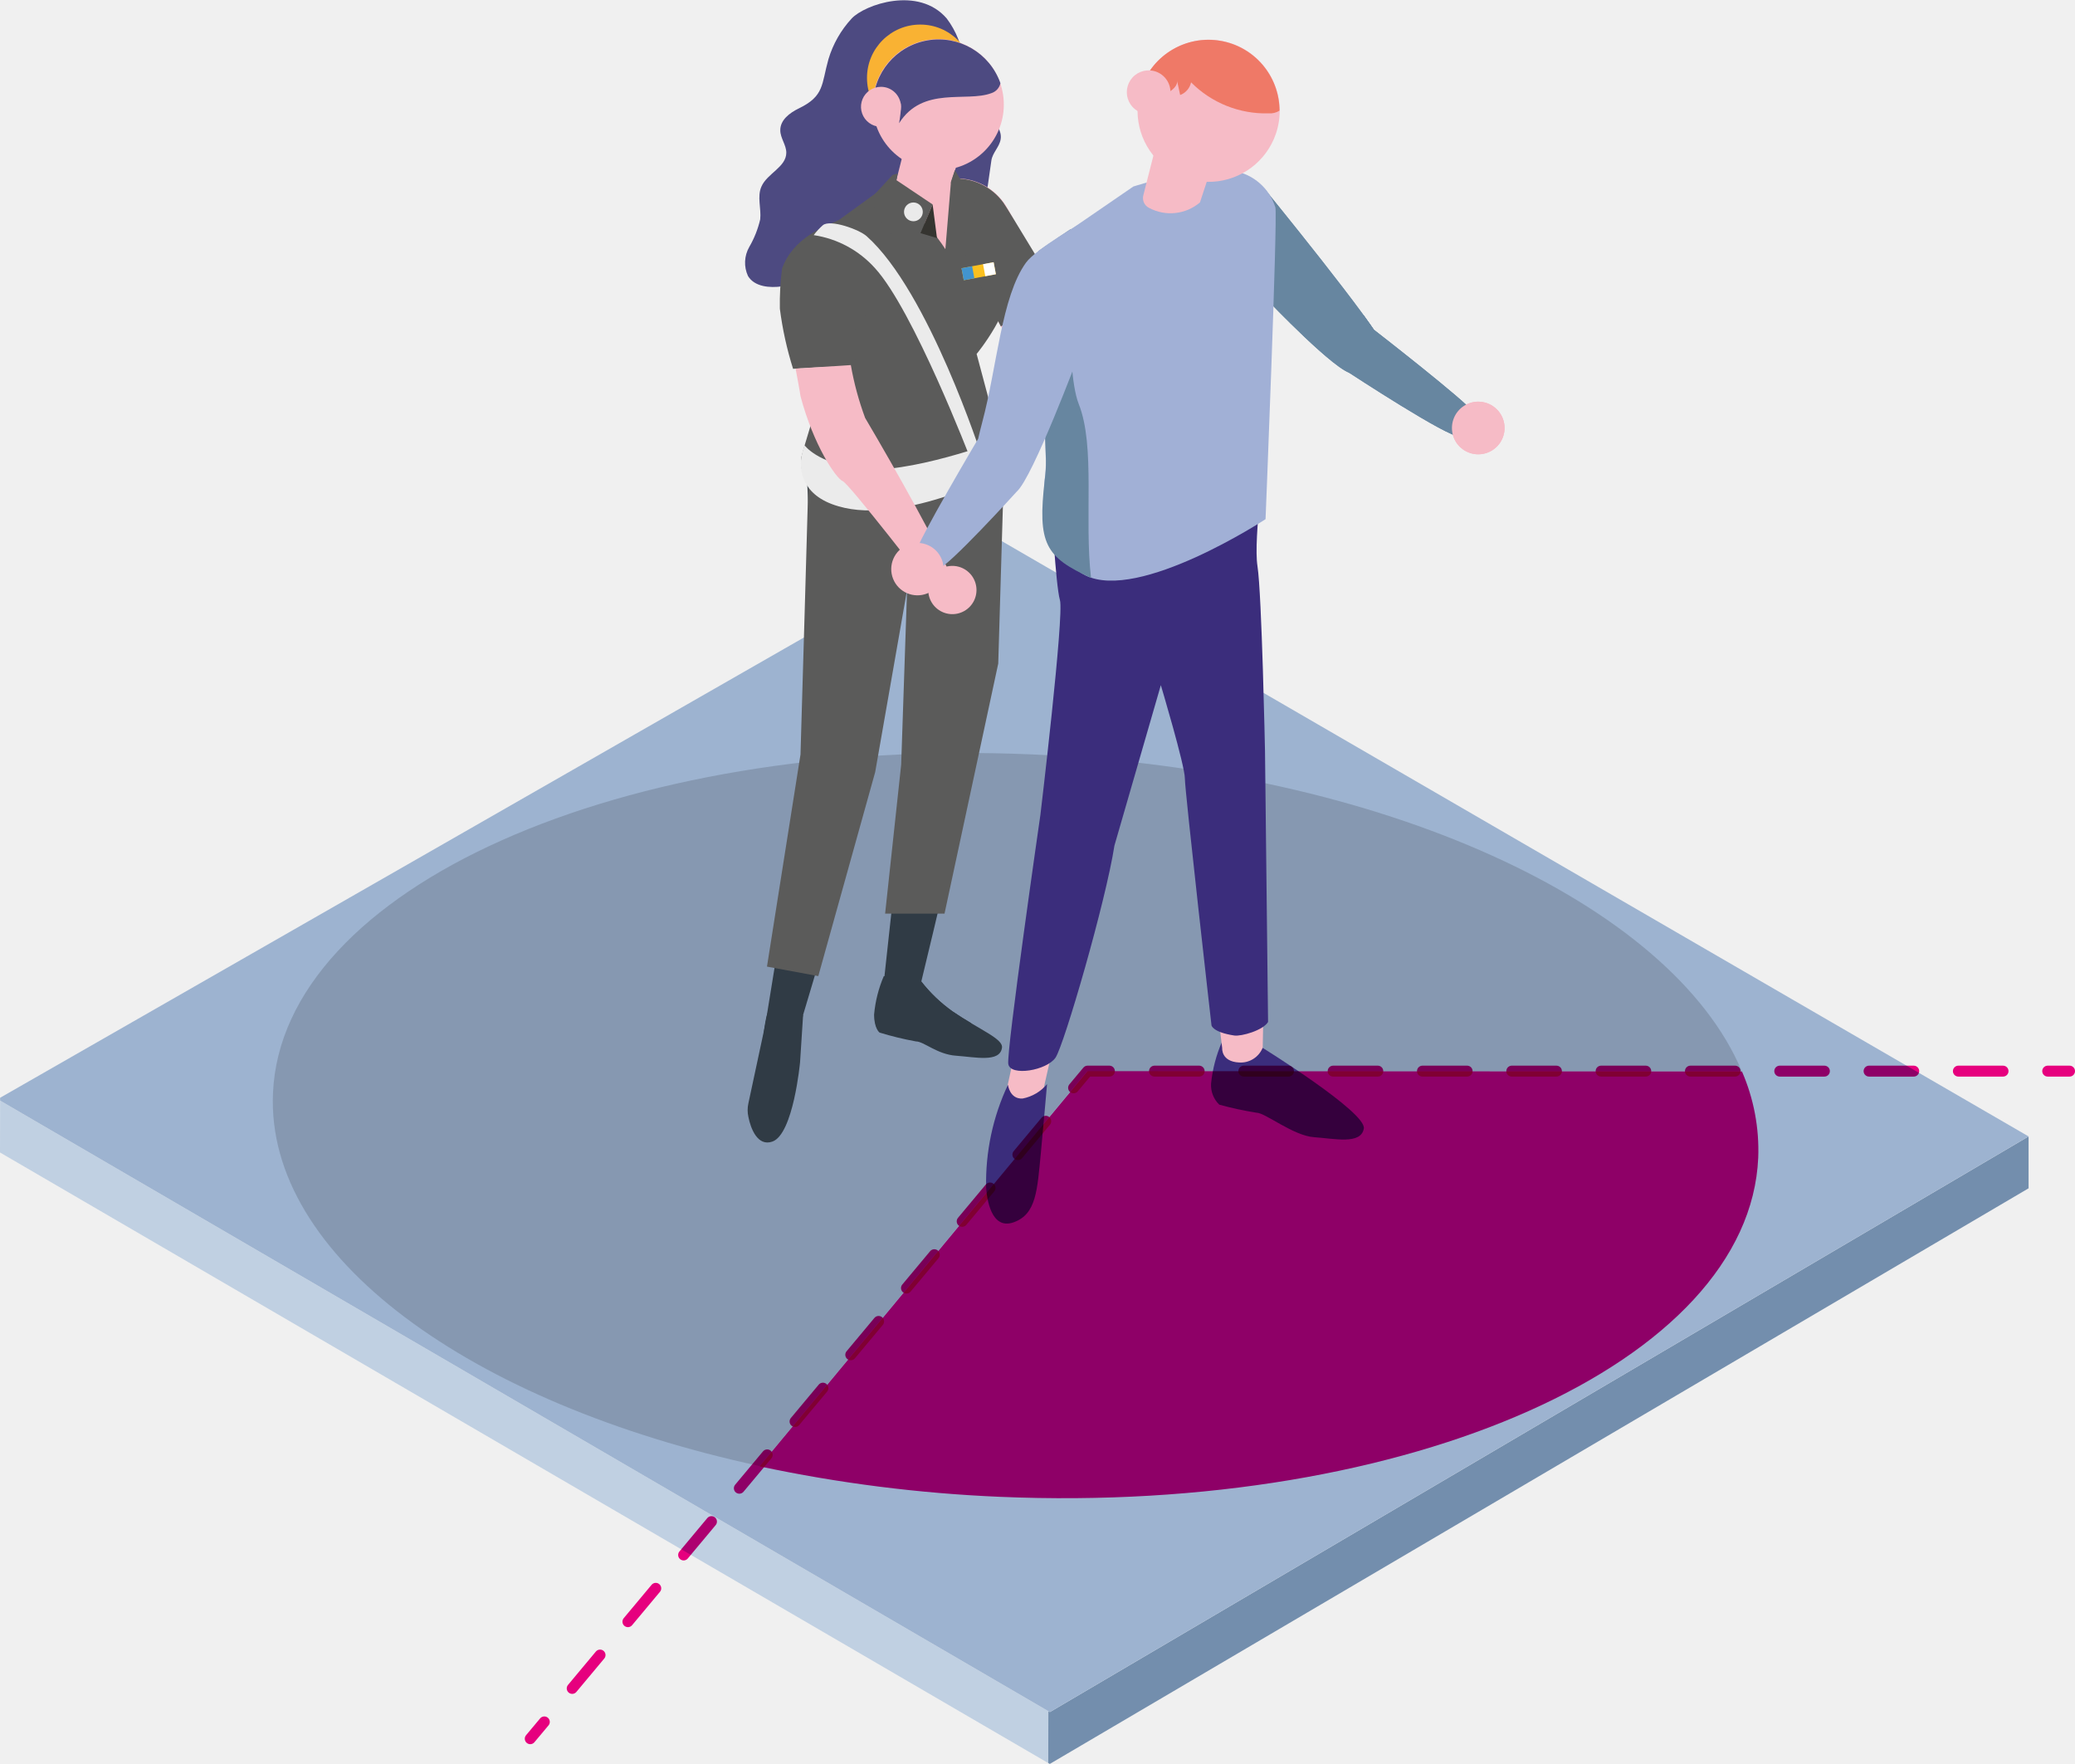
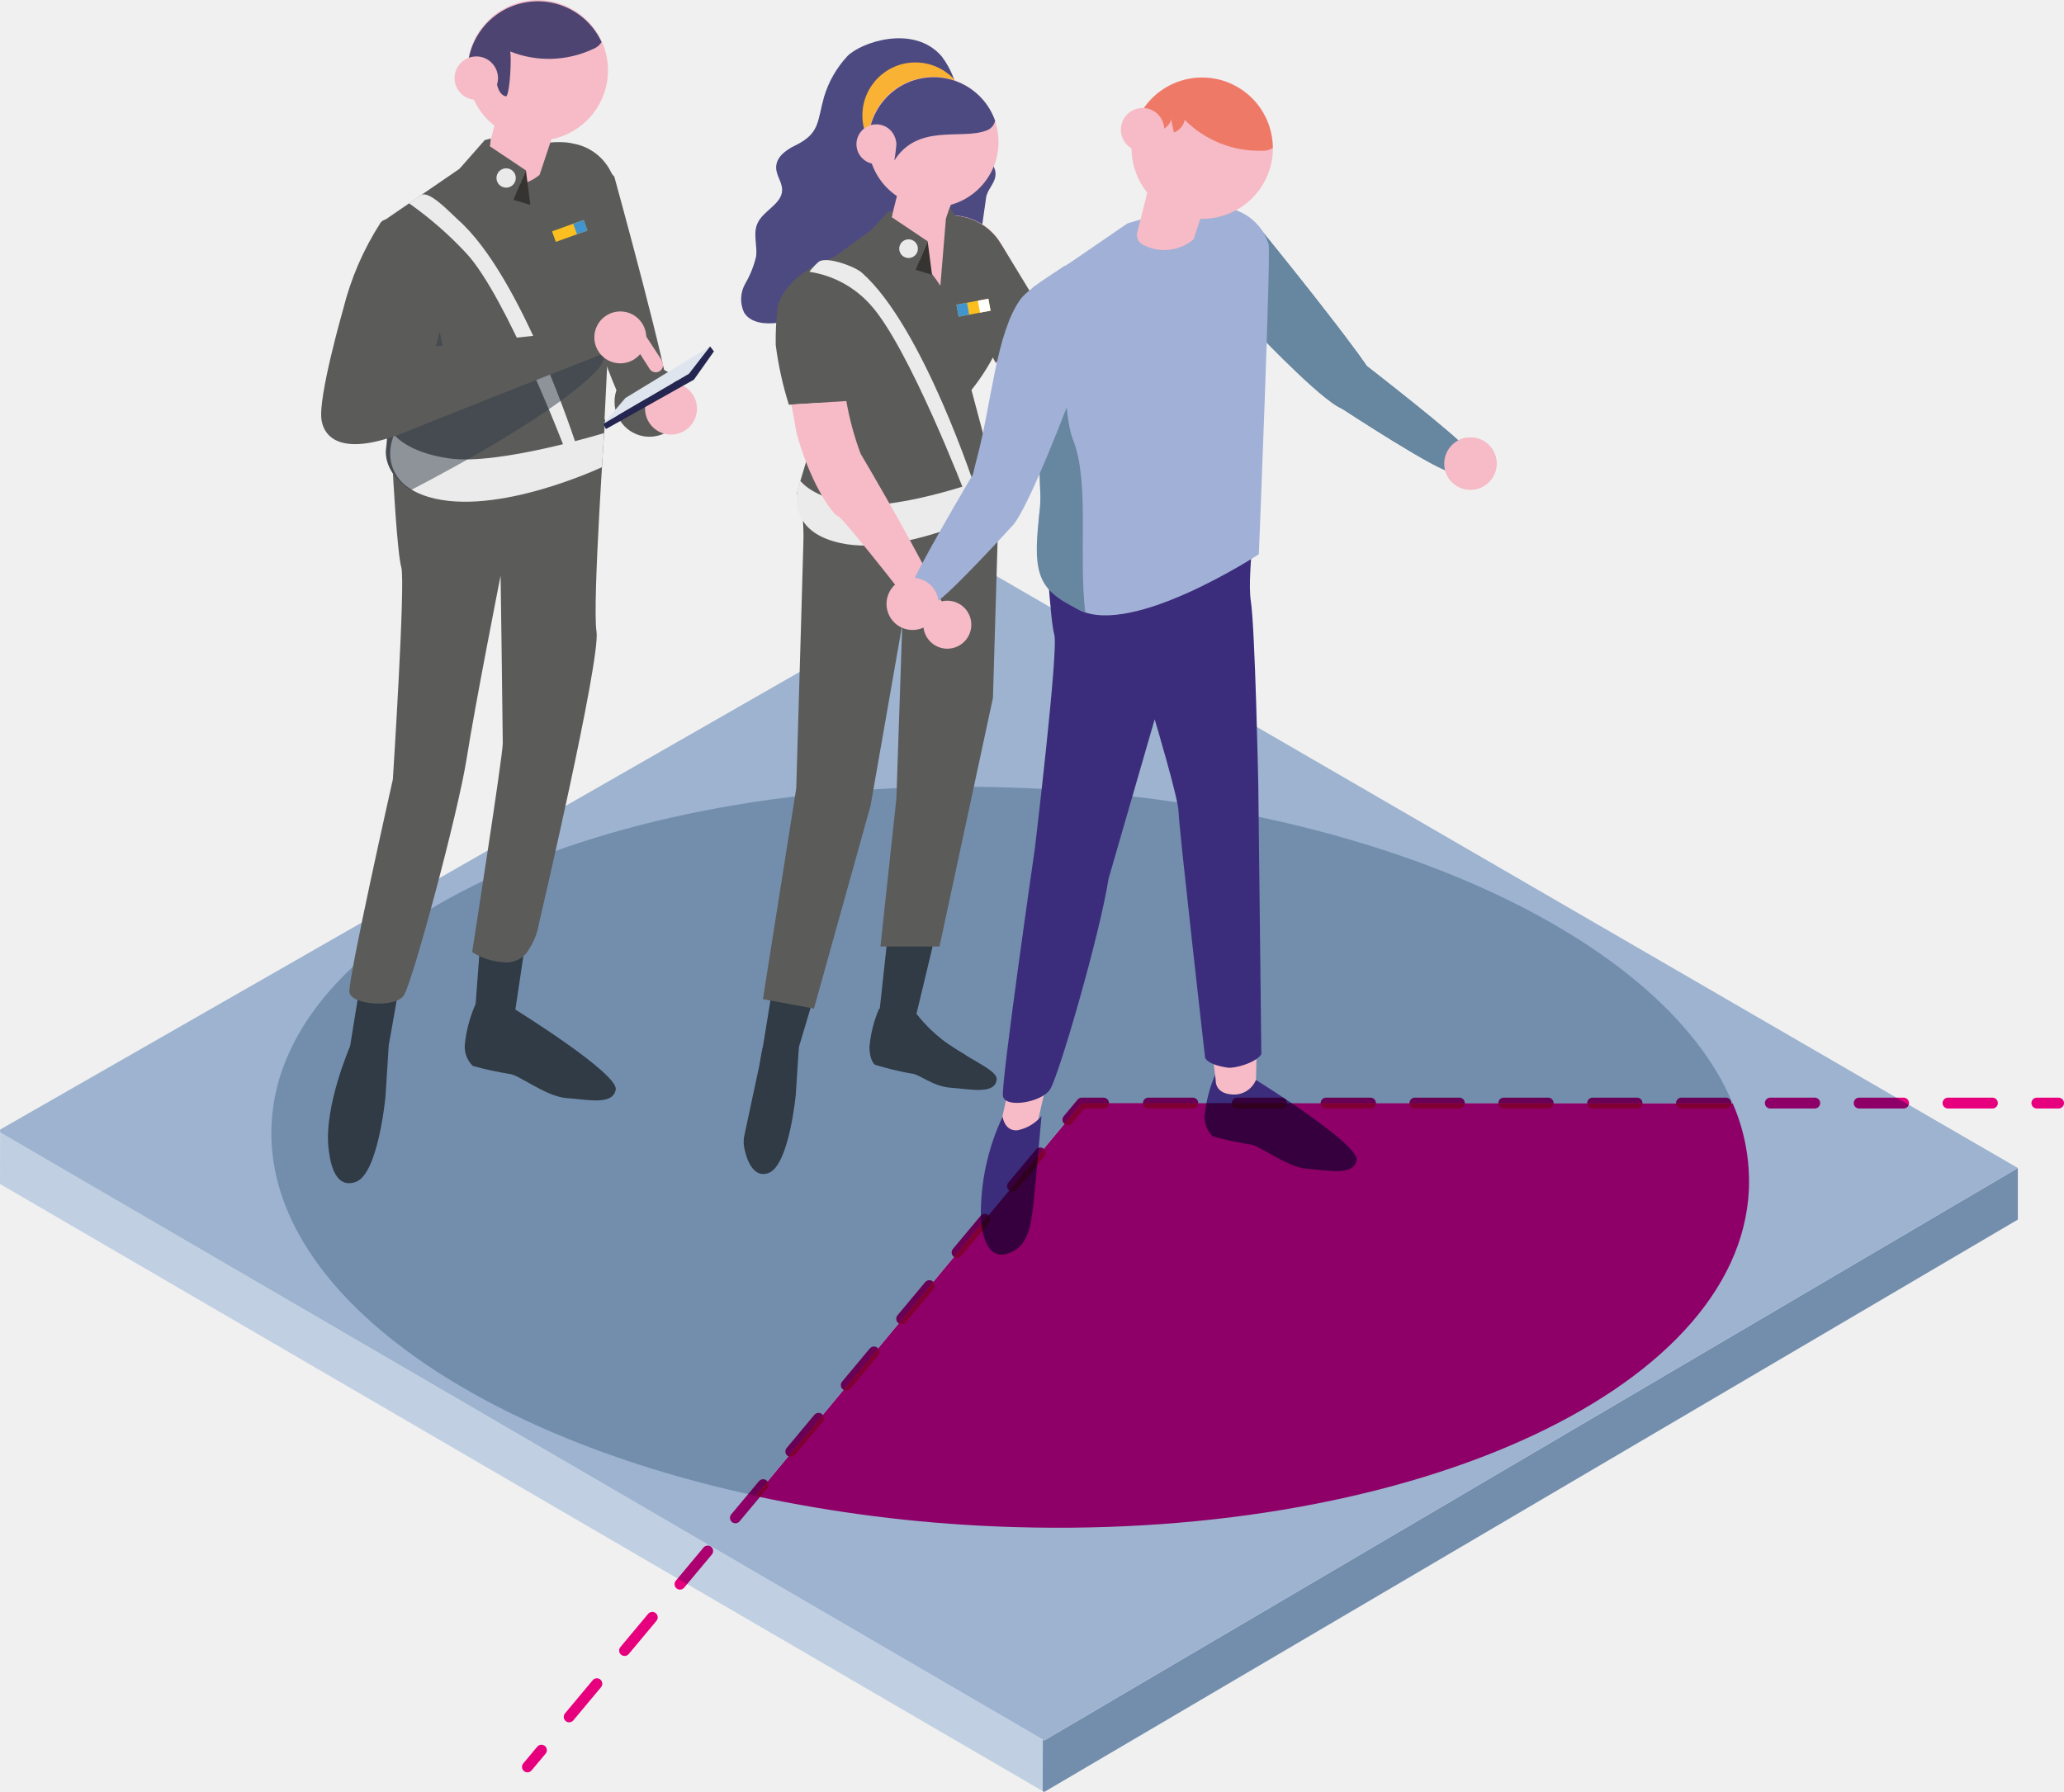
- <svg xmlns="http://www.w3.org/2000/svg" viewBox="0 0 190.03 161.52">
+ <svg xmlns="http://www.w3.org/2000/svg" viewBox="0 0 190.03 165.02">
  <defs>
-     <style>.cls-1{isolation:isolate;}.cls-2{fill:#c0d0e2;}.cls-3{fill:#738ead;}.cls-4{fill:#9db3d0;}.cls-5{fill:#6786a0;}.cls-6{fill:#d9d9d9;}.cls-21,.cls-22,.cls-6{mix-blend-mode:multiply;}.cls-7{fill:#4d4a81;}.cls-8{fill:#f9b233;}.cls-9{fill:#f6bbc6;}.cls-10{fill:#303b45;}.cls-11{fill:#5b5b5a;}.cls-12{fill:#353430;}.cls-13{fill:#eaeaea;}.cls-14,.cls-15,.cls-16,.cls-23,.cls-24,.cls-25{fill:none;}.cls-14{stroke:#fbc01f;}.cls-14,.cls-15,.cls-16{stroke-miterlimit:10;stroke-width:1.12px;}.cls-15{stroke:#4294ce;}.cls-16{stroke:#fff;}.cls-17{fill:#ebebeb;}.cls-18{fill:#3b2d7c;}.cls-19{fill:#a1b0d6;}.cls-20{fill:#ef7967;}.cls-21{fill:#e6007e;}.cls-23,.cls-24,.cls-25{stroke:#e6007e;stroke-linecap:round;stroke-linejoin:round;}.cls-24{stroke-dasharray:4.09 4.09;}.cls-25{stroke-dasharray:3.98 3.98;}</style>
+     <style>.a{isolation:isolate;}.b{fill:#c0d0e2;}.c{fill:#738ead;}.d{fill:#9db3d0;}.e{fill:#6786a0;}.f{fill:#4d4a81;}.g{fill:#f9b233;}.h{fill:#f6bbc6;}.ab,.i{fill:#303b45;}.j{fill:#5b5b5a;}.k{fill:#353430;}.l{fill:#eaeaea;}.ac,.ad,.m,.n,.o,.v,.w,.x{fill:none;}.ac,.m{stroke:#fbc01f;}.ac,.ad,.m,.n,.o{stroke-miterlimit:10;}.m,.n,.o{stroke-width:1.12px;}.ad,.n{stroke:#4294ce;}.o{stroke:#fff;}.p{fill:#ebebeb;}.q{fill:#3b2d7c;}.r{fill:#a1b0d6;}.s{fill:#ef7967;}.t{fill:#e6007e;}.t,.u{mix-blend-mode:multiply;}.v,.w,.x{stroke:#e6007e;stroke-linecap:round;stroke-linejoin:round;}.w{stroke-dasharray:4.09 4.09;}.x{stroke-dasharray:3.98 3.98;}.y{fill:#4d4471;}.z{fill:#dfe5ee;}.aa{fill:#242550;}.ab{opacity:0.5;}.ac,.ad{stroke-width:1.03px;}</style>
  </defs>
-   <g class="cls-1">
-     <g id="Livello_1" data-name="Livello 1">
-       <polygon class="cls-2" points="96.01 156.69 96 161.44 0 105.53 0.01 100.78 96.01 156.69" />
-       <polygon class="cls-3" points="185.78 104.06 185.78 108.81 96.14 161.52 96 161.44 96.01 156.69 96.15 156.77 185.78 104.06" />
-       <polygon class="cls-4" points="96.01 156.69 0.01 100.78 0.01 100.52 90.4 48.77 185.78 104.06 96.15 156.77 96.01 156.69" />
+   <g class="a">
+     <polygon class="b" points="96.01 160.19 96 164.94 0 109.03 0.01 104.28 96.01 160.19" />
+     <polygon class="c" points="185.78 107.56 185.78 112.31 96.14 165.02 96 164.94 96.01 160.19 96.15 160.27 185.78 107.56" />
+     <polygon class="d" points="96.01 160.19 0.01 104.28 0.01 104.02 90.4 52.27 185.78 107.56 96.15 160.27 96.01 160.19" />
+     <path class="e" d="M119.28,20.52l2.65,1.4s10.51,12.87,10.93,14.42-1.43,2.59-2.8,2.59-7.77-6.71-7.77-6.71Z" transform="translate(-6.21 -1.23)" />
+     <path class="c" d="M165.72,102.81c-6.42-15.31-32.87-27.64-65-29C63.12,72.17,32,86.08,31.21,104.84c-.64,14.91,18,28.4,44.56,34.13l30-36.16Z" transform="translate(-6.21 -1.23)" />
+     <path class="f" d="M96.47,15.29c-2.18-1.48-1.72-2.51-2-4.87a7.89,7.89,0,0,0-1.56-4c-2.58-3-7.49-1.28-8.7,0a9.51,9.51,0,0,0-2.13,3.73c-.65,2.29-.35,3.37-2.72,4.51-.82.4-1.7,1.05-1.69,2,0,.72.55,1.34.55,2.05,0,1.32-1.76,1.9-2.28,3.11-.41.93,0,2-.11,3a9.18,9.18,0,0,1-1,2.52A2.9,2.9,0,0,0,74.71,30c.6,1,2,1.11,3.13.95s2.37-.46,3.41,0c.84.41,1.38,1.28,2.22,1.68a3.37,3.37,0,0,0,3.37-.57l.23-.2a3.12,3.12,0,0,0,2.65.57c.89-.28,1.56-1.06,2.45-1.33,1.1-.35,1.27-1.86,2.37-1.54S96.81,20.73,97,19.43c.1-.71.74-1.24.85-1.95C98,16.58,97.22,15.8,96.47,15.29Z" transform="translate(-6.21 -1.23)" />
+     <circle class="g" cx="84.28" cy="10.63" r="4.88" />
+     <path class="h" d="M117.75,35.11c.43,0-2.25,1.32-7,3.75-3.91,2-6.72,2.66-8.78,1.84s-8.77-15.62-8.77-15.62l.14-4a5.35,5.35,0,0,1,4.8,2.2C100,25.9,104,36.83,104,36.83l11.55-2.4Z" transform="translate(-6.21 -1.23)" />
+     <path class="i" d="M87.15,94.11a11.55,11.55,0,0,0-.89,3.52c0,1.29.5,1.65.5,1.65a29.12,29.12,0,0,0,3.33.81c.73,0,1.94,1.19,3.68,1.31s4,.65,4.2-.72c.14-.83-2-1.62-4.51-3.33a13.63,13.63,0,0,1-2.88-2.75Z" transform="translate(-6.21 -1.23)" />
+     <path class="i" d="M76.47,97.72s.14,1.24,1.23,1.17a3.56,3.56,0,0,0,2.06-1.23L79.48,102s-.61,6.58-2.53,7.26c-1.37.49-2-1.23-2.2-2.25a2.82,2.82,0,0,1,0-1.26Z" transform="translate(-6.21 -1.23)" />
+     <path class="i" d="M80.12,75s1.09-16.84.72-18.11-.72-8.15-.72-8.15L95.33,43.1,97.24,45s-.1,15,.27,17.32-6.93,32.3-6.93,32.3a2,2,0,0,1-2,1.25c-1.53-.07-1.43-1.2-1.43-1.2S89.54,73,89.54,71.89s-.18-14.3-.18-14.3-2.18,10.86-2.9,15.57-6.7,24.5-6.7,24.5-.41,1.85-1.78,2-1.65-1.3-1.65-1.3Z" transform="translate(-6.21 -1.23)" />
+     <path class="j" d="M97.63,65.49l-4.92,22.9-5.44,0,1.47-13.64.54-16L86.36,75.43,81.15,94.11l-4.7-.87,3.07-19.42s.77-26,.77-27.14,1,.18,1,.18l15-2.74,1.85,4.13Z" transform="translate(-6.21 -1.23)" />
+     <path class="i" d="M87.64,94.18l2.94.42a13.63,13.63,0,0,0,2.88,2.75c.59.4,1.16.75,1.69,1.07a.76.76,0,0,1,0,.15c0,.38-.52.53-.9.56a13.53,13.53,0,0,1-5.46-1.19,2.91,2.91,0,0,1-1.23-.71A2.13,2.13,0,0,1,87.15,96,2.51,2.51,0,0,1,87.64,94.18Z" transform="translate(-6.21 -1.23)" />
+     <path class="i" d="M78.92,100.86a20.81,20.81,0,0,1-.83,2.57c-.13.32-.32.67-.65.75a.83.83,0,0,1-.79-.32,2.52,2.52,0,0,1-.48-1.37,13.69,13.69,0,0,1,.17-4.38c.13-.66.4-1.41,1-1.63a2.14,2.14,0,0,1,1.65.41,1.74,1.74,0,0,1,.67.56c.15.31,0,.62-.1.94C79.37,99.21,79.14,100,78.92,100.86Z" transform="translate(-6.21 -1.23)" />
+     <path class="j" d="M87,22s5.1-1.24,7.56-.62a4.46,4.46,0,0,1,3.5,3.08c0,.14.81,4,.85,5.28.09,3.39-3.26,7.4-3.26,7.4l2.85,10.68S86,52.62,83,51.09c-3.26-1.63-3.53-3.48-3.42-4.38.06-.54,2.14-7,2.13-7.52L80,29.93a5.88,5.88,0,0,1,2.44-4.62Z" transform="translate(-6.21 -1.23)" />
+     <path class="h" d="M119.17,34.62A2.22,2.22,0,1,1,117,32.4,2.21,2.21,0,0,1,119.17,34.62Z" transform="translate(-6.21 -1.23)" />
+     <path class="j" d="M78.84,38.5A31.63,31.63,0,0,1,77.63,33a25.41,25.41,0,0,1,.2-3.68c1-2.76,3.71-3.85,5.87-4.7,2.31-.91,7.89,2.12,7.89,2.12.6,1.44-7,7.61-7,7.61l-.1,3.82Z" transform="translate(-6.21 -1.23)" />
+     <path class="j" d="M72.64,61a1.52,1.52,0,0,1-.15-.17A1.52,1.52,0,0,0,72.64,61Z" transform="translate(-6.21 -1.23)" />
+     <path class="j" d="M93.31,21.1a5.35,5.35,0,0,1,4.8,2.2c.36.49,5,8.21,5,8.21l-5.24,3.11-.2-.38c-2.27-4.3-4.48-9.16-4.48-9.16Z" transform="translate(-6.21 -1.23)" />
+     <path class="h" d="M88.78,22s-2.2.61-2.4,1.13,1.43-.5,3.17.78a15.88,15.88,0,0,1,3.24,3.64s1.63-1,1.57-4.37S88.78,22,88.78,22Z" transform="translate(-6.21 -1.23)" />
+     <path class="h" d="M94.69,17.18l-2,6.17h0a3.85,3.85,0,0,1-4.3.44h0a1,1,0,0,1-.47-1.07l1.52-6Z" transform="translate(-6.21 -1.23)" />
+     <polygon class="j" points="85.41 22.22 84.45 24.54 81.32 24.97 79.64 21.8 81.74 19.52 82.21 19.39 82.1 20 85.41 22.22" />
+     <polygon class="k" points="85.81 25.3 84.3 24.85 85.41 22.22 85.81 25.3" />
+     <polygon class="j" points="86.5 27.27 89.72 22.92 87.45 19.07 87.09 20.14 86.5 27.27" />
+     <circle class="l" cx="83.65" cy="22.9" r="0.86" />
+     <line class="m" x1="88.16" y1="28.61" x2="91.1" y2="28.06" />
+     <line class="n" x1="88.16" y1="28.61" x2="89.13" y2="28.43" />
+     <line class="o" x1="90.13" y1="28.24" x2="91.1" y2="28.06" />
+     <path class="p" d="M97.78,45.06l.74,2.76S89,52.87,83,51.09c-3.5-1-3.53-3.48-3.42-4.38a5.93,5.93,0,0,1,.32-1.2s1.12,1.61,5,2.14C89.23,48.26,97.78,45.06,97.78,45.06Z" transform="translate(-6.21 -1.23)" />
+     <path class="p" d="M95.13,46.85l1-.29S91.26,31.4,85.57,26.35c-.67-.6-3.32-1.56-4-1a5.88,5.88,0,0,0-.84.91,9.41,9.41,0,0,1,5.59,3C89.86,33.1,95.13,46.85,95.13,46.85Z" transform="translate(-6.21 -1.23)" />
+     <path class="h" d="M84.13,38.16A27.61,27.61,0,0,0,85.44,43c2.76,4.67,6.89,12,8,14.86.49,1.36-1.92.92-1.92.92s-7.53-9.75-8.14-10S80.7,45.48,79.52,41c0-.13-.45-2.52-.45-2.52Z" transform="translate(-6.21 -1.23)" />
+     <path class="h" d="M95.09,57.3A2.21,2.21,0,1,1,92,57.07,2.21,2.21,0,0,1,95.09,57.3Z" transform="translate(-6.21 -1.23)" />
+     <path class="h" d="M98.14,14.31a6,6,0,1,1-6-6A6,6,0,0,1,98.14,14.31Z" transform="translate(-6.21 -1.23)" />
+     <path class="f" d="M97,13.26a1.23,1.23,0,0,0,.83-.91,6,6,0,0,0-11.66,2,6.83,6.83,0,0,0,.06.79,2,2,0,0,0,.81,0c.59-.15,2-.64,1.51-1.37.22.36.23.87,0,2.24C90.72,12.58,94.71,14.12,97,13.26Z" transform="translate(-6.21 -1.23)" />
+     <path class="h" d="M88.72,14.5a1.83,1.83,0,1,1-1.82-1.82A1.83,1.83,0,0,1,88.72,14.5Z" transform="translate(-6.21 -1.23)" />
+     <path class="e" d="M131.08,33.58l.94,1.33s8.61,6.68,9.15,7.6-.45,1.92-1.32,2.16-10.09-5.81-10.09-5.81Z" transform="translate(-6.21 -1.23)" />
+     <path class="q" d="M118.12,100.13a12.7,12.7,0,0,0-1,3.82,2.48,2.48,0,0,0,.75,1.93,31,31,0,0,0,3.42.74c.79,0,3.37,2.11,5.26,2.24s4.3.7,4.56-.79-9.3-7.41-9.3-7.41Z" transform="translate(-6.21 -1.23)" />
+     <path class="e" d="M119.28,20.52l2.65,1.4s10.51,12.87,10.93,14.42-1.43,2.59-2.8,2.59-7.77-6.71-7.77-6.71Z" transform="translate(-6.21 -1.23)" />
+     <path class="h" d="M117.53,95.58l.61,5.14s-.1,1.22,1.55,1.3a2.17,2.17,0,0,0,2.16-1.36L122,93Z" transform="translate(-6.21 -1.23)" />
+     <path class="h" d="M99.34,100.19l-1,4.61s.29,1.64,1.78,1.41,1.76-2.23,1.76-2.23L103,99.07Z" transform="translate(-6.21 -1.23)" />
+     <path class="q" d="M98.52,104.06s.15,1.33,1.34,1.26A3.87,3.87,0,0,0,102.1,104s-.44,5-.56,6.22c-.34,3.5-.41,5.68-2.49,6.43s-2.47-2.18-2.53-3.2A21,21,0,0,1,98.52,104.06Z" transform="translate(-6.21 -1.23)" />
+     <path class="q" d="M102.49,50.82s.39,7.48.79,8.86-1.79,19.67-1.79,19.67S98.36,101,98.55,102.16s3.54.59,4.33-.59,4.6-14.3,5.39-19.41l4.25-14.69s2.2,7.35,2.2,8.53,2.44,22.62,2.44,22.62.1.63,2.09.93c.64.09,2.62-.46,3.09-1.24l-.28-24.8s-.29-14.38-.69-16.94.79-10.66.79-10.66L119,44.73Z" transform="translate(-6.21 -1.23)" />
+     <path class="r" d="M110,21.81s6.53-2.1,9.21-1.43a4.84,4.84,0,0,1,3.8,3.34c.22.9-.9,28.55-.9,28.55s-11.6,7.6-16.51,5.14c-3.55-1.77-3.84-7.78-3.72-8.76a11.74,11.74,0,0,0,.11-1.78l-.63-19.13Z" transform="translate(-6.21 -1.23)" />
+     <path class="e" d="M105,41.72c-1.39-3.56-.45-15.26-.45-15.26l-.31-.74-2.94,2L102,46.87a11.74,11.74,0,0,1-.11,1.78c-.69,5.89.07,7.09,4.24,9C105.49,52.27,106.55,45.6,105,41.72Z" transform="translate(-6.21 -1.23)" />
+     <path class="r" d="M111.9,21.8s-2.39.67-2.62,1.23,1.56,3.11,3.45,4.5a12.21,12.21,0,0,0,3.12,1.78A10.43,10.43,0,0,0,118,23.08C117.9,19.47,111.9,21.8,111.9,21.8Z" transform="translate(-6.21 -1.23)" />
+     <path class="h" d="M123.05,17a6.51,6.51,0,1,1-4-8.27A6.52,6.52,0,0,1,123.05,17Z" transform="translate(-6.21 -1.23)" />
+     <path class="h" d="M118.31,16.58l-2.21,6.69h0a4.17,4.17,0,0,1-4.67.49h0a1,1,0,0,1-.51-1.16l1.65-6.5Z" transform="translate(-6.21 -1.23)" />
+     <path class="s" d="M122.39,15.11a1.62,1.62,0,0,0,1-.25s0,0,0,0a6.51,6.51,0,0,0-12.66-2.11,6.23,6.23,0,0,0-.22.82,2,2,0,0,0,.84.26c.66.06,2.85-.83,2.65-1.73.1.44.2.89.29,1.33a1.59,1.59,0,0,0,1-1.16A9.63,9.63,0,0,0,122.39,15.11Z" transform="translate(-6.21 -1.23)" />
+     <path class="h" d="M113.3,13.81a2,2,0,1,1-1.22-2.52A2,2,0,0,1,113.3,13.81Z" transform="translate(-6.21 -1.23)" />
+     <path class="h" d="M144,43.91a2.41,2.41,0,1,1-2.41-2.4A2.41,2.41,0,0,1,144,43.91Z" transform="translate(-6.21 -1.23)" />
+     <path class="t" d="M105.81,102.81,75.77,139a132.34,132.34,0,0,0,22,2.79c37.55,1.61,68.65-12.29,69.46-31.06a18.08,18.08,0,0,0-1.49-7.89Z" transform="translate(-6.21 -1.23)" />
+     <path class="e" d="M131.08,33.58l.94,1.33s8.61,6.68,9.15,7.6-.45,1.92-1.32,2.16-10.09-5.81-10.09-5.81Z" transform="translate(-6.21 -1.23)" />
+     <path class="h" d="M144,43.91a2.41,2.41,0,1,1-2.41-2.4A2.41,2.41,0,0,1,144,43.91Z" transform="translate(-6.21 -1.23)" />
+     <path class="r" d="M105,37.23,105.49,25s-4.39,2.5-5.32,3.78c-2.25,3.12-2.64,9.5-4,14.59h0v0c-.15.57-.28,1.09-.38,1.54h0s-5.55,9.37-5.72,10.43,1.12,1.62,2,1.52,7.25-7.11,7.25-7.11h0C100.81,48.44,105,37.23,105,37.23Z" transform="translate(-6.21 -1.23)" />
+     <path class="h" d="M88,57.73a2.4,2.4,0,1,0,1.35-3.12A2.4,2.4,0,0,0,88,57.73Z" transform="translate(-6.21 -1.23)" />
+     <g class="u">
+       <line class="v" x1="189.53" y1="101.58" x2="187.53" y2="101.58" />
+       <line class="w" x1="183.44" y1="101.58" x2="103.64" y2="101.58" />
+       <polyline class="v" points="101.6 101.58 99.6 101.58 98.32 103.11" />
+       <line class="x" x1="95.77" y1="106.17" x2="51.12" y2="159.64" />
+       <line class="v" x1="49.85" y1="161.17" x2="48.56" y2="162.71" />
    </g>
-     <g id="Livello_2" data-name="Livello 2">
-       <path class="cls-5" d="M119.28,20.52l2.65,1.4s10.51,12.87,10.93,14.42-1.43,2.59-2.8,2.59-7.77-6.71-7.77-6.71Z" transform="translate(-6.21 -4.73)" />
-       <path class="cls-6" d="M165.72,102.81c-6.42-15.31-32.87-27.64-65-29C63.12,72.17,32,86.08,31.21,104.84c-.64,14.91,18,28.4,44.56,34.13l30-36.16Z" transform="translate(-6.21 -4.73)" />
-       <path class="cls-7" d="M96.47,15.29c-2.18-1.48-1.72-2.51-2-4.87a7.89,7.89,0,0,0-1.56-4c-2.58-3-7.49-1.28-8.7,0a9.51,9.51,0,0,0-2.13,3.73c-.65,2.29-.35,3.37-2.72,4.51-.82.4-1.7,1.05-1.69,2,0,.72.55,1.34.55,2.05,0,1.32-1.76,1.9-2.28,3.11-.41.93,0,2-.11,3a9.18,9.18,0,0,1-1,2.52A2.9,2.9,0,0,0,74.71,30c.6,1,2,1.11,3.13.95s2.37-.46,3.41,0c.84.41,1.38,1.28,2.22,1.68a3.37,3.37,0,0,0,3.37-.57l.23-.2a3.12,3.12,0,0,0,2.65.57c.89-.28,1.56-1.06,2.45-1.33,1.1-.35,1.27-1.86,2.37-1.54S96.81,20.73,97,19.43c.1-.71.74-1.24.85-1.95C98,16.58,97.22,15.8,96.47,15.29Z" transform="translate(-6.21 -4.73)" />
-       <circle class="cls-8" cx="84.28" cy="7.13" r="4.88" />
-       <path class="cls-9" d="M117.75,35.11c.43,0-2.25,1.32-7,3.75-3.91,2-6.72,2.66-8.78,1.84s-8.77-15.62-8.77-15.62l.14-4a5.35,5.35,0,0,1,4.8,2.2C100,25.9,104,36.83,104,36.83l11.55-2.4Z" transform="translate(-6.21 -4.73)" />
-       <path class="cls-10" d="M87.15,94.11a11.55,11.55,0,0,0-.89,3.52c0,1.29.5,1.65.5,1.65a29.12,29.12,0,0,0,3.33.81c.73,0,1.94,1.19,3.68,1.31s4,.65,4.2-.72c.14-.83-2-1.62-4.51-3.33a13.63,13.63,0,0,1-2.88-2.75Z" transform="translate(-6.21 -4.73)" />
-       <path class="cls-10" d="M76.47,97.72s.14,1.24,1.23,1.17a3.56,3.56,0,0,0,2.06-1.23L79.48,102s-.61,6.58-2.53,7.26c-1.37.49-2-1.23-2.2-2.25a2.82,2.82,0,0,1,0-1.26Z" transform="translate(-6.21 -4.73)" />
-       <path class="cls-10" d="M80.12,75s1.09-16.84.72-18.11-.72-8.15-.72-8.15L95.33,43.1,97.24,45s-.1,15,.27,17.32-6.93,32.3-6.93,32.3a2,2,0,0,1-2,1.25c-1.53-.07-1.43-1.2-1.43-1.2S89.54,73,89.54,71.89s-.18-14.3-.18-14.3-2.18,10.86-2.9,15.57-6.7,24.5-6.7,24.5-.41,1.85-1.78,2-1.65-1.3-1.65-1.3Z" transform="translate(-6.21 -4.73)" />
-       <path class="cls-11" d="M97.63,65.49l-4.92,22.9-5.44,0,1.47-13.64.54-16L86.36,75.43,81.15,94.11l-4.7-.87,3.07-19.42s.77-26,.77-27.14,1,.18,1,.18l15-2.74,1.85,4.13Z" transform="translate(-6.21 -4.73)" />
-       <path class="cls-10" d="M87.64,94.18l2.94.42a13.63,13.63,0,0,0,2.88,2.75c.59.4,1.16.75,1.69,1.07a.76.76,0,0,1,0,.15c0,.38-.52.53-.9.56a13.53,13.53,0,0,1-5.46-1.19,2.91,2.91,0,0,1-1.23-.71A2.13,2.13,0,0,1,87.15,96,2.51,2.51,0,0,1,87.64,94.18Z" transform="translate(-6.21 -4.73)" />
-       <path class="cls-10" d="M78.92,100.86a20.81,20.81,0,0,1-.83,2.57c-.13.32-.32.67-.65.75a.83.83,0,0,1-.79-.32,2.52,2.52,0,0,1-.48-1.37,13.69,13.69,0,0,1,.17-4.38c.13-.66.4-1.41,1-1.63a2.14,2.14,0,0,1,1.65.41,1.74,1.74,0,0,1,.67.56c.15.31,0,.62-.1.94C79.37,99.21,79.14,100,78.92,100.86Z" transform="translate(-6.21 -4.73)" />
-       <path class="cls-11" d="M87,22s5.1-1.24,7.56-.62a4.46,4.46,0,0,1,3.5,3.08c0,.14.81,4,.85,5.28.09,3.39-3.26,7.4-3.26,7.4l2.85,10.68S86,52.62,83,51.09c-3.26-1.63-3.53-3.48-3.42-4.38.06-.54,2.14-7,2.13-7.52L80,29.93a5.88,5.88,0,0,1,2.44-4.62Z" transform="translate(-6.21 -4.73)" />
-       <path class="cls-9" d="M119.17,34.62A2.22,2.22,0,1,1,117,32.4,2.21,2.21,0,0,1,119.17,34.62Z" transform="translate(-6.21 -4.73)" />
-       <path class="cls-11" d="M78.84,38.5A31.63,31.63,0,0,1,77.63,33a25.41,25.41,0,0,1,.2-3.68c1-2.76,3.71-3.85,5.87-4.7,2.31-.91,7.89,2.12,7.89,2.12.6,1.44-7,7.61-7,7.61l-.1,3.82Z" transform="translate(-6.21 -4.73)" />
-       <path class="cls-11" d="M72.64,61a1.52,1.52,0,0,1-.15-.17A1.52,1.52,0,0,0,72.64,61Z" transform="translate(-6.21 -4.73)" />
-       <path class="cls-11" d="M93.31,21.1a5.35,5.35,0,0,1,4.8,2.2c.36.49,5,8.21,5,8.21l-5.24,3.11-.2-.38c-2.27-4.3-4.48-9.16-4.48-9.16Z" transform="translate(-6.21 -4.73)" />
-       <path class="cls-9" d="M88.78,22s-2.2.61-2.4,1.13,1.43-.5,3.17.78a15.88,15.88,0,0,1,3.24,3.64s1.63-1,1.57-4.37S88.78,22,88.78,22Z" transform="translate(-6.21 -4.73)" />
-       <path class="cls-9" d="M94.69,17.18l-2,6.17h0a3.85,3.85,0,0,1-4.3.44h0a1,1,0,0,1-.47-1.07l1.52-6Z" transform="translate(-6.21 -4.73)" />
-       <polygon class="cls-11" points="85.41 18.72 84.45 21.04 81.32 21.47 79.64 18.3 81.74 16.02 82.21 15.88 82.1 16.5 85.41 18.72" />
-       <polygon class="cls-12" points="85.81 21.8 84.3 21.35 85.41 18.72 85.81 21.8" />
-       <polygon class="cls-11" points="86.5 23.77 89.72 19.42 87.45 15.57 87.09 16.64 86.5 23.77" />
-       <circle class="cls-13" cx="83.65" cy="19.4" r="0.86" />
-       <line class="cls-14" x1="88.16" y1="25.11" x2="91.1" y2="24.56" />
-       <line class="cls-15" x1="88.16" y1="25.11" x2="89.13" y2="24.93" />
-       <line class="cls-16" x1="90.13" y1="24.74" x2="91.1" y2="24.56" />
-       <path class="cls-17" d="M97.78,45.06l.74,2.76S89,52.87,83,51.09c-3.5-1-3.53-3.48-3.42-4.38a5.93,5.93,0,0,1,.32-1.2s1.12,1.61,5,2.14C89.23,48.26,97.78,45.06,97.78,45.06Z" transform="translate(-6.21 -4.73)" />
-       <path class="cls-17" d="M95.13,46.85l1-.29S91.26,31.4,85.57,26.35c-.67-.6-3.32-1.56-4-1a5.88,5.88,0,0,0-.84.91,9.41,9.41,0,0,1,5.59,3C89.86,33.1,95.13,46.85,95.13,46.85Z" transform="translate(-6.21 -4.73)" />
-       <path class="cls-9" d="M84.13,38.16A27.61,27.61,0,0,0,85.44,43c2.76,4.67,6.89,12,8,14.86.49,1.36-1.92.92-1.92.92s-7.53-9.75-8.14-10S80.7,45.48,79.52,41c0-.13-.45-2.52-.45-2.52Z" transform="translate(-6.21 -4.73)" />
-       <path class="cls-9" d="M95.09,57.3A2.21,2.21,0,1,1,92,57.07,2.21,2.21,0,0,1,95.09,57.3Z" transform="translate(-6.21 -4.73)" />
-       <path class="cls-9" d="M98.14,14.31a6,6,0,1,1-6-6A6,6,0,0,1,98.14,14.31Z" transform="translate(-6.21 -4.73)" />
-       <path class="cls-7" d="M97,13.26a1.23,1.23,0,0,0,.83-.91,6,6,0,0,0-11.66,2,6.83,6.83,0,0,0,.06.79,2,2,0,0,0,.81,0c.59-.15,2-.64,1.51-1.37.22.36.23.87,0,2.24C90.72,12.58,94.71,14.12,97,13.26Z" transform="translate(-6.21 -4.73)" />
-       <path class="cls-9" d="M88.72,14.5a1.83,1.83,0,1,1-1.82-1.82A1.83,1.83,0,0,1,88.72,14.5Z" transform="translate(-6.21 -4.73)" />
-       <path class="cls-5" d="M131.08,33.58l.94,1.33s8.61,6.68,9.15,7.6-.45,1.92-1.32,2.16-10.09-5.81-10.09-5.81Z" transform="translate(-6.21 -4.73)" />
-       <path class="cls-18" d="M118.12,100.13a12.7,12.7,0,0,0-1,3.82,2.48,2.48,0,0,0,.75,1.93,31,31,0,0,0,3.42.74c.79,0,3.37,2.11,5.26,2.24s4.3.7,4.56-.79-9.3-7.41-9.3-7.41Z" transform="translate(-6.21 -4.73)" />
-       <path class="cls-5" d="M119.28,20.52l2.65,1.4s10.51,12.87,10.93,14.42-1.43,2.59-2.8,2.59-7.77-6.71-7.77-6.71Z" transform="translate(-6.21 -4.73)" />
-       <path class="cls-9" d="M117.53,95.58l.61,5.14s-.1,1.22,1.55,1.3a2.17,2.17,0,0,0,2.16-1.36L122,93Z" transform="translate(-6.21 -4.73)" />
-       <path class="cls-9" d="M99.34,100.19l-1,4.61s.29,1.64,1.78,1.41,1.76-2.23,1.76-2.23L103,99.07Z" transform="translate(-6.21 -4.73)" />
-       <path class="cls-18" d="M98.52,104.06s.15,1.33,1.34,1.26A3.87,3.87,0,0,0,102.1,104s-.44,5-.56,6.22c-.34,3.5-.41,5.68-2.49,6.43s-2.47-2.18-2.53-3.2A21,21,0,0,1,98.52,104.06Z" transform="translate(-6.21 -4.73)" />
-       <path class="cls-18" d="M102.49,50.82s.39,7.48.79,8.86-1.79,19.67-1.79,19.67S98.36,101,98.55,102.16s3.54.59,4.33-.59,4.6-14.3,5.39-19.41l4.25-14.69s2.2,7.35,2.2,8.53,2.44,22.62,2.44,22.62.1.63,2.09.93c.64.09,2.62-.46,3.09-1.24l-.28-24.8s-.29-14.38-.69-16.94.79-10.66.79-10.66L119,44.73Z" transform="translate(-6.21 -4.73)" />
-       <path class="cls-19" d="M110,21.81s6.53-2.1,9.21-1.43a4.84,4.84,0,0,1,3.8,3.34c.22.9-.9,28.55-.9,28.55s-11.6,7.6-16.51,5.14c-3.55-1.77-3.84-7.78-3.72-8.76a11.74,11.74,0,0,0,.11-1.78l-.63-19.13Z" transform="translate(-6.21 -4.73)" />
-       <path class="cls-5" d="M105,41.72c-1.39-3.56-.45-15.26-.45-15.26l-.31-.74-2.94,2L102,46.87a11.74,11.74,0,0,1-.11,1.78c-.69,5.89.07,7.09,4.24,9C105.49,52.27,106.55,45.6,105,41.72Z" transform="translate(-6.21 -4.73)" />
-       <path class="cls-19" d="M111.9,21.8s-2.39.67-2.62,1.23,1.56,3.11,3.45,4.5a12.21,12.21,0,0,0,3.12,1.78A10.43,10.43,0,0,0,118,23.08C117.9,19.47,111.9,21.8,111.9,21.8Z" transform="translate(-6.21 -4.73)" />
-       <path class="cls-9" d="M123.05,17a6.51,6.51,0,1,1-4-8.27A6.52,6.52,0,0,1,123.05,17Z" transform="translate(-6.21 -4.73)" />
-       <path class="cls-9" d="M118.31,16.58l-2.21,6.69h0a4.17,4.17,0,0,1-4.67.49h0a1,1,0,0,1-.51-1.16l1.65-6.5Z" transform="translate(-6.21 -4.73)" />
-       <path class="cls-20" d="M122.39,15.11a1.62,1.62,0,0,0,1-.25s0,0,0,0a6.51,6.51,0,0,0-12.66-2.11,6.23,6.23,0,0,0-.22.82,2,2,0,0,0,.84.26c.66.06,2.85-.83,2.65-1.73.1.44.2.89.29,1.33a1.59,1.59,0,0,0,1-1.16A9.63,9.63,0,0,0,122.39,15.11Z" transform="translate(-6.21 -4.73)" />
-       <path class="cls-9" d="M113.3,13.81a2,2,0,1,1-1.22-2.52A2,2,0,0,1,113.3,13.81Z" transform="translate(-6.21 -4.73)" />
-       <path class="cls-9" d="M144,43.91a2.41,2.41,0,1,1-2.41-2.4A2.41,2.41,0,0,1,144,43.91Z" transform="translate(-6.21 -4.73)" />
-       <path class="cls-21" d="M105.81,102.81,75.77,139a132.34,132.34,0,0,0,22,2.79c37.55,1.61,68.65-12.29,69.46-31.06a18.08,18.08,0,0,0-1.49-7.89Z" transform="translate(-6.21 -4.73)" />
-       <path class="cls-5" d="M131.08,33.58l.94,1.33s8.61,6.68,9.15,7.6-.45,1.92-1.32,2.16-10.09-5.81-10.09-5.81Z" transform="translate(-6.21 -4.73)" />
-       <path class="cls-9" d="M144,43.91a2.41,2.41,0,1,1-2.41-2.4A2.41,2.41,0,0,1,144,43.91Z" transform="translate(-6.21 -4.73)" />
-       <path class="cls-19" d="M105,37.23,105.49,25s-4.39,2.5-5.32,3.78c-2.25,3.12-2.64,9.5-4,14.59h0v0c-.15.57-.28,1.09-.38,1.54h0s-5.55,9.37-5.72,10.43,1.12,1.62,2,1.52,7.25-7.11,7.25-7.11h0C100.81,48.44,105,37.23,105,37.23Z" transform="translate(-6.21 -4.73)" />
-       <path class="cls-9" d="M88,57.73a2.4,2.4,0,1,0,1.35-3.12A2.4,2.4,0,0,0,88,57.73Z" transform="translate(-6.21 -4.73)" />
-       <g class="cls-22">
-         <line class="cls-23" x1="189.53" y1="98.08" x2="187.53" y2="98.08" />
-         <line class="cls-24" x1="183.44" y1="98.08" x2="103.64" y2="98.08" />
-         <polyline class="cls-23" points="101.6 98.08 99.6 98.08 98.32 99.61" />
-         <line class="cls-25" x1="95.77" y1="102.67" x2="51.12" y2="156.14" />
-         <line class="cls-23" x1="49.85" y1="157.67" x2="48.56" y2="159.21" />
-       </g>
-     </g>
+     <path class="j" d="M60.77,15.27l2,2.23s5.18,18.78,5,20.37-2.23,1.91-3.5,1.43S59.5,27.21,59.5,27.21Z" transform="translate(-6.21 -1.23)" />
+     <path class="i" d="M50,93.69l.34-4.53,4.46-2.58L53.66,94.2s9.5,5.89,9.24,7.37-2.66.91-4.53.78-4.45-2.18-5.23-2.22a30.44,30.44,0,0,1-3.4-.74A2.46,2.46,0,0,1,49,97.47a12.3,12.3,0,0,1,1-3.79Z" transform="translate(-6.21 -1.23)" />
+     <path class="i" d="M38.44,97.58v0l.81-5h3.62L42,97.5l-.3,4.73s-.66,7.1-2.73,7.84-2.41-2.17-2.52-3.18C36.05,103.08,38.44,97.58,38.44,97.58Z" transform="translate(-6.21 -1.23)" />
+     <path class="j" d="M42.38,44.7s.39,7.42.78,8.79S42.38,73,42.38,73s-4.15,18.42-4,19.6,4.2,1.48,5,.31,5-16.78,5.8-21.86,3.12-16.81,3.12-16.81.2,14.27.2,15.44-2.82,19.23-2.82,19.23a5.89,5.89,0,0,0,2.72.91A2.38,2.38,0,0,0,54.68,89a6.55,6.55,0,0,0,1.18-2.84s5.67-24.23,5.27-26.77.79-19.54.79-19.54l-3.13-1.17Z" transform="translate(-6.21 -1.23)" />
+     <path class="j" d="M49.82,15.88s6.49-2.1,9.15-1.43a4.81,4.81,0,0,1,3.77,3.32c.22.89-.89,22.4-.89,22.4S50.32,49.7,45.44,47.26c-3.52-1.76-3.8-3.75-3.69-4.72a11.69,11.69,0,0,0,.11-1.77l-.63-19Z" transform="translate(-6.21 -1.23)" />
+     <path class="j" d="M51.72,15.87s-2.37.66-2.59,1.21,1.54,3.09,3.42,4.48a12,12,0,0,0,3.1,1.76,10.28,10.28,0,0,0,2.09-6.18C57.69,13.55,51.72,15.87,51.72,15.87Z" transform="translate(-6.21 -1.23)" />
+     <path class="h" d="M62.16,7.14a6.47,6.47,0,1,1-7-5.88A6.47,6.47,0,0,1,62.16,7.14Z" transform="translate(-6.21 -1.23)" />
+     <path class="h" d="M58.1,10.68l-2.21,6.65h0a4.16,4.16,0,0,1-4.63.48h0a1,1,0,0,1-.51-1.15l1.64-6.46Z" transform="translate(-6.21 -1.23)" />
+     <path class="y" d="M60.82,5.74a1.63,1.63,0,0,0,.78-.63l0,0A6.47,6.47,0,0,0,49.27,8.25a7.36,7.36,0,0,0,.14.84,2.24,2.24,0,0,0,.86-.1c.63-.21,2-1.53,1.22-2,.54.29.07,2.87,1.33,3.12.36-.37.49-3.64.36-4.14A9.62,9.62,0,0,0,60.82,5.74Z" transform="translate(-6.21 -1.23)" />
+     <path class="j" d="M66,41.45h0a3.22,3.22,0,0,1-3.21-3.22h0A3.21,3.21,0,0,1,66,35h0a3.22,3.22,0,0,1,3.22,3.21h0A3.23,3.23,0,0,1,66,41.45Z" transform="translate(-6.21 -1.23)" />
+     <path class="h" d="M52.05,8.22a2,2,0,1,1-2.13-1.79A2,2,0,0,1,52.05,8.22Z" transform="translate(-6.21 -1.23)" />
+     <path class="h" d="M70.38,38.86A2.39,2.39,0,1,1,68,36.47,2.39,2.39,0,0,1,70.38,38.86Z" transform="translate(-6.21 -1.23)" />
+     <polygon class="z" points="65.38 31.9 57.58 36.65 55.55 39.03 63.43 34.42 65.38 31.9" />
+     <polygon class="aa" points="65.38 31.9 65.73 32.36 63.89 34.96 55.79 39.51 55.55 39.03 63.43 34.42 65.38 31.9" />
+     <path class="p" d="M61.83,41.11l-.2,3.14S51.91,48.84,45.69,47c-3.61-1.07-3.64-3.59-3.53-4.52a6.15,6.15,0,0,1,.33-1.24s1.16,1.66,5.12,2.21C52.15,44.08,61.83,41.11,61.83,41.11Z" transform="translate(-6.21 -1.23)" />
+     <path class="p" d="M58.24,42.63l1.06-.31s-5-15.63-10.92-20.85c-.69-.62-2.72-2.83-3.45-2.24a12.36,12.36,0,0,0-1.06.72,33.85,33.85,0,0,1,5.25,4.58C52.8,28.44,58.24,42.63,58.24,42.63Z" transform="translate(-6.21 -1.23)" />
+     <path class="ab" d="M60.72,32,47.27,34.72,45,23l-1-.5-1.84.82-.27,17.45a11.69,11.69,0,0,1-.11,1.77c-.1.81.1,2.34,2.22,3.84,4.46-2.3,13.45-7.25,17.06-10.93C63.1,33.34,60.72,32,60.72,32Z" transform="translate(-6.21 -1.23)" />
+     <path class="j" d="M47.66,28.2s.94-3.19-.61-3.86c0,0-4.92-4.07-5.82-2.57a26.4,26.4,0,0,0-3.42,7.92s-2.33,8.1-2,10.2,2.55,3.22,7.76,1.11,18.18-7.2,18.18-7.2l-.11-2.33-15.3,1.66Z" transform="translate(-6.21 -1.23)" />
+     <path class="h" d="M65.71,32.3a2.39,2.39,0,1,1-2.39-2.39A2.39,2.39,0,0,1,65.71,32.3Z" transform="translate(-6.21 -1.23)" />
+     <path class="h" d="M67.16,34.44l-1.72-2.63a.68.68,0,0,0-.93-.2.67.67,0,0,0-.19.93L66,35.17a.67.67,0,1,0,1.12-.73Z" transform="translate(-6.21 -1.23)" />
+     <polygon class="j" points="48.42 15.69 47.43 18.09 44.2 18.53 42.31 15.54 44.63 12.9 45.19 12.75 45.11 13.48 48.42 15.69" />
+     <polygon class="k" points="48.83 18.87 47.27 18.4 48.42 15.69 48.83 18.87" />
+     <circle class="l" cx="46.6" cy="16.39" r="0.89" />
+     <line class="ac" x1="53.91" y1="20.74" x2="51" y2="21.79" />
+     <line class="ad" x1="53.91" y1="20.74" x2="52.95" y2="21.09" />
  </g>
</svg>
